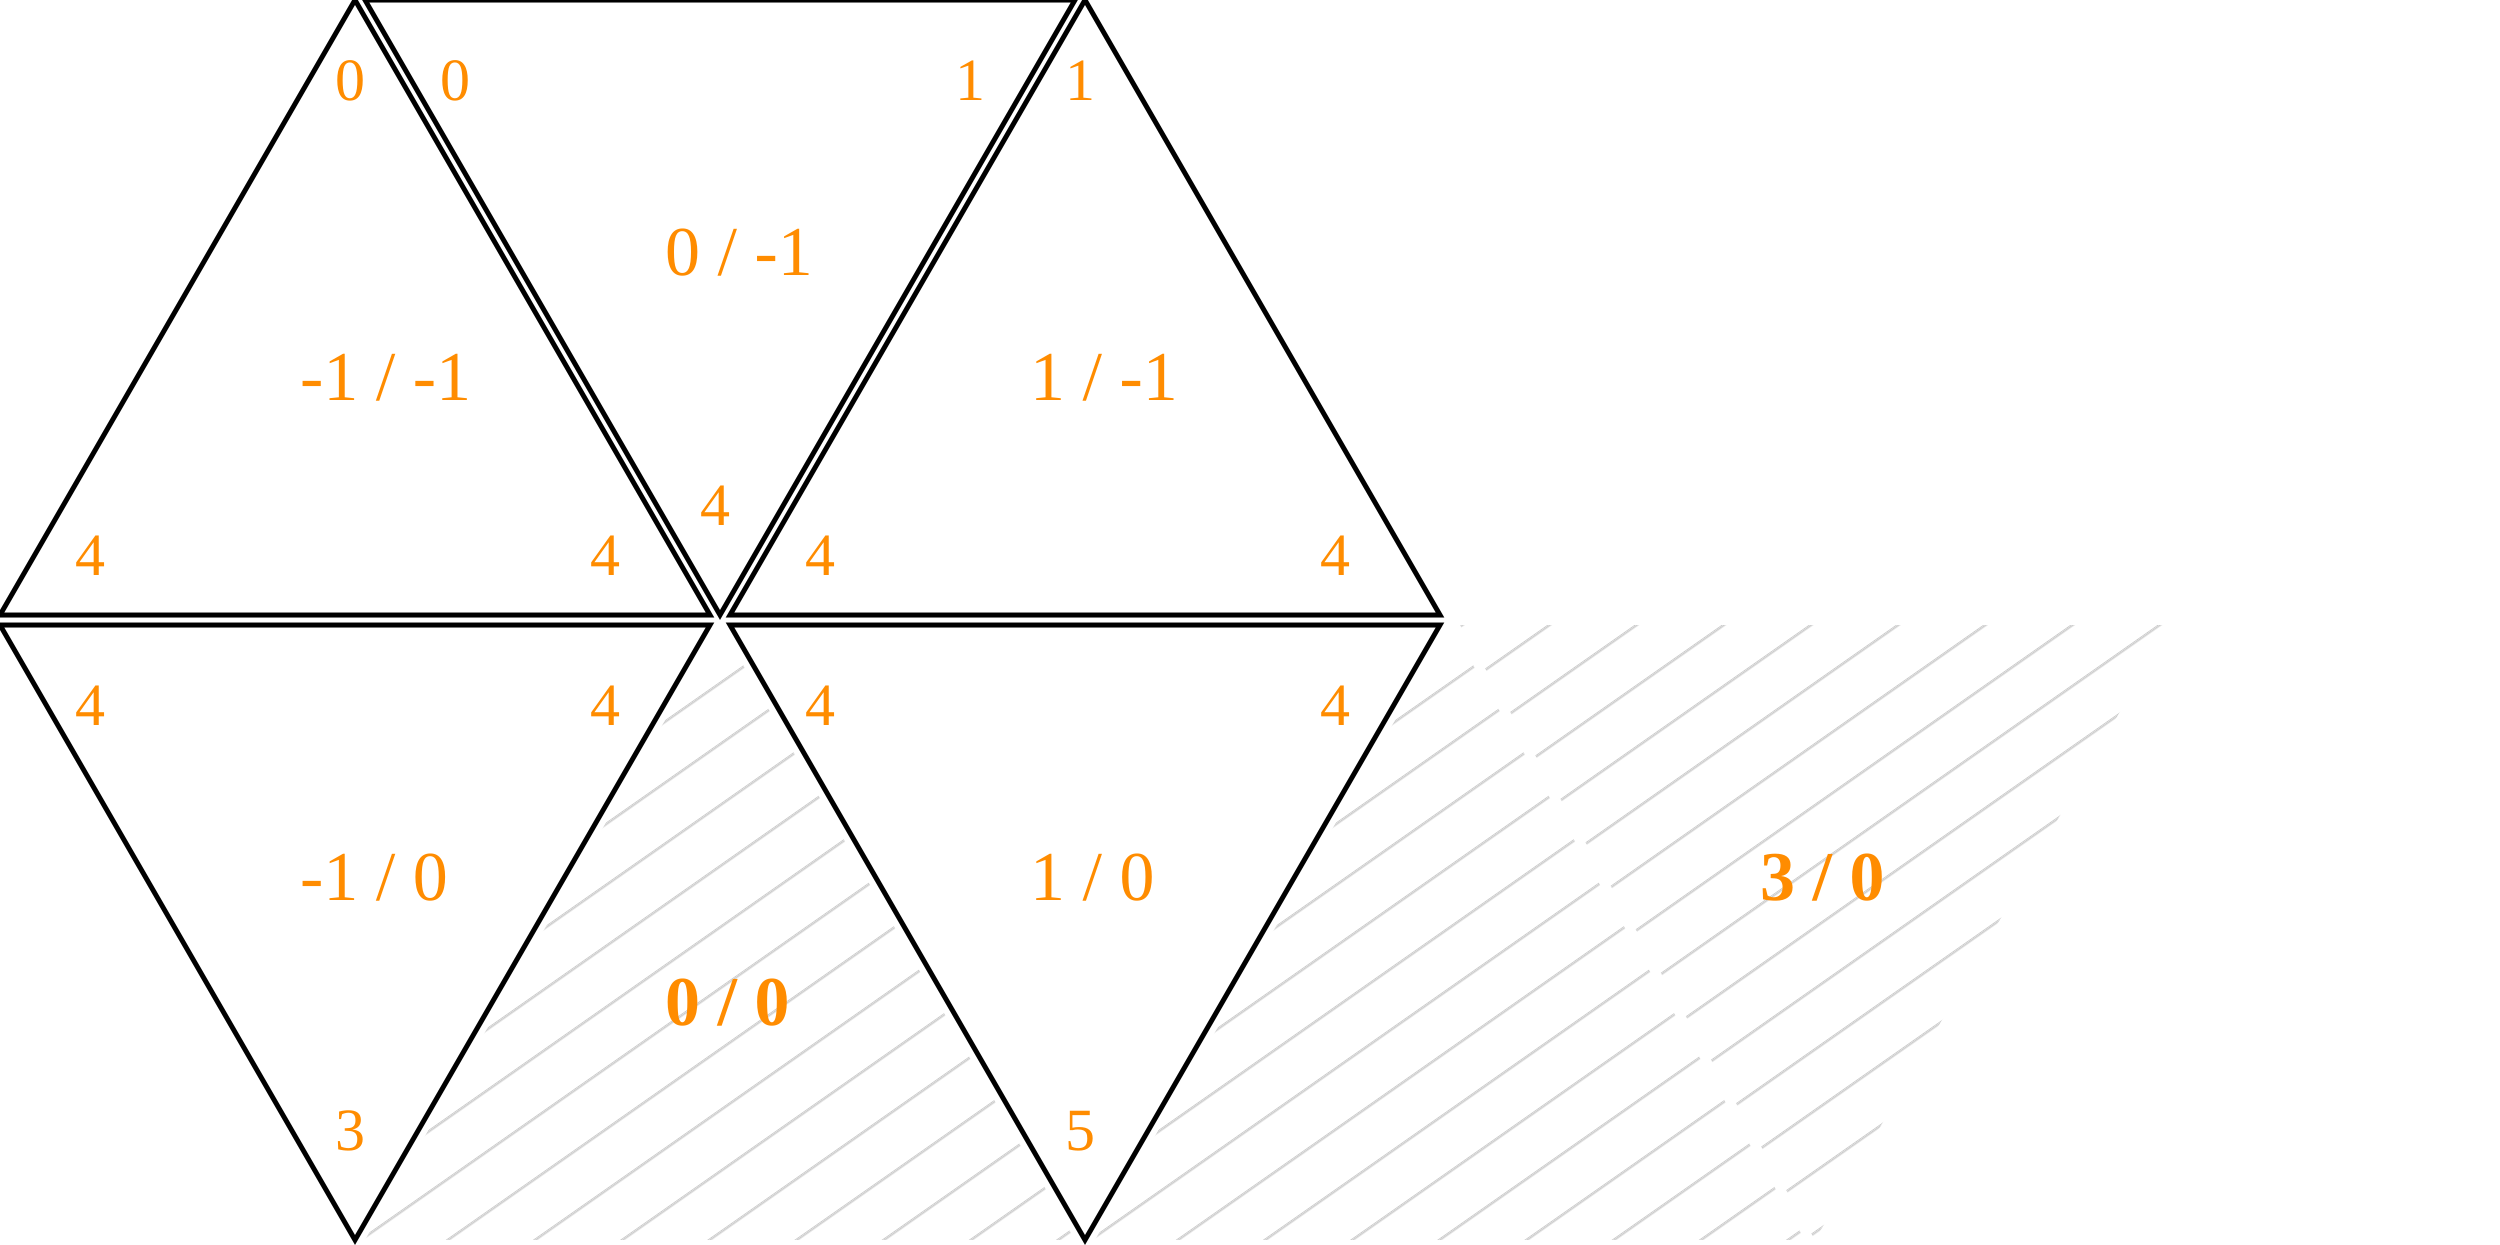
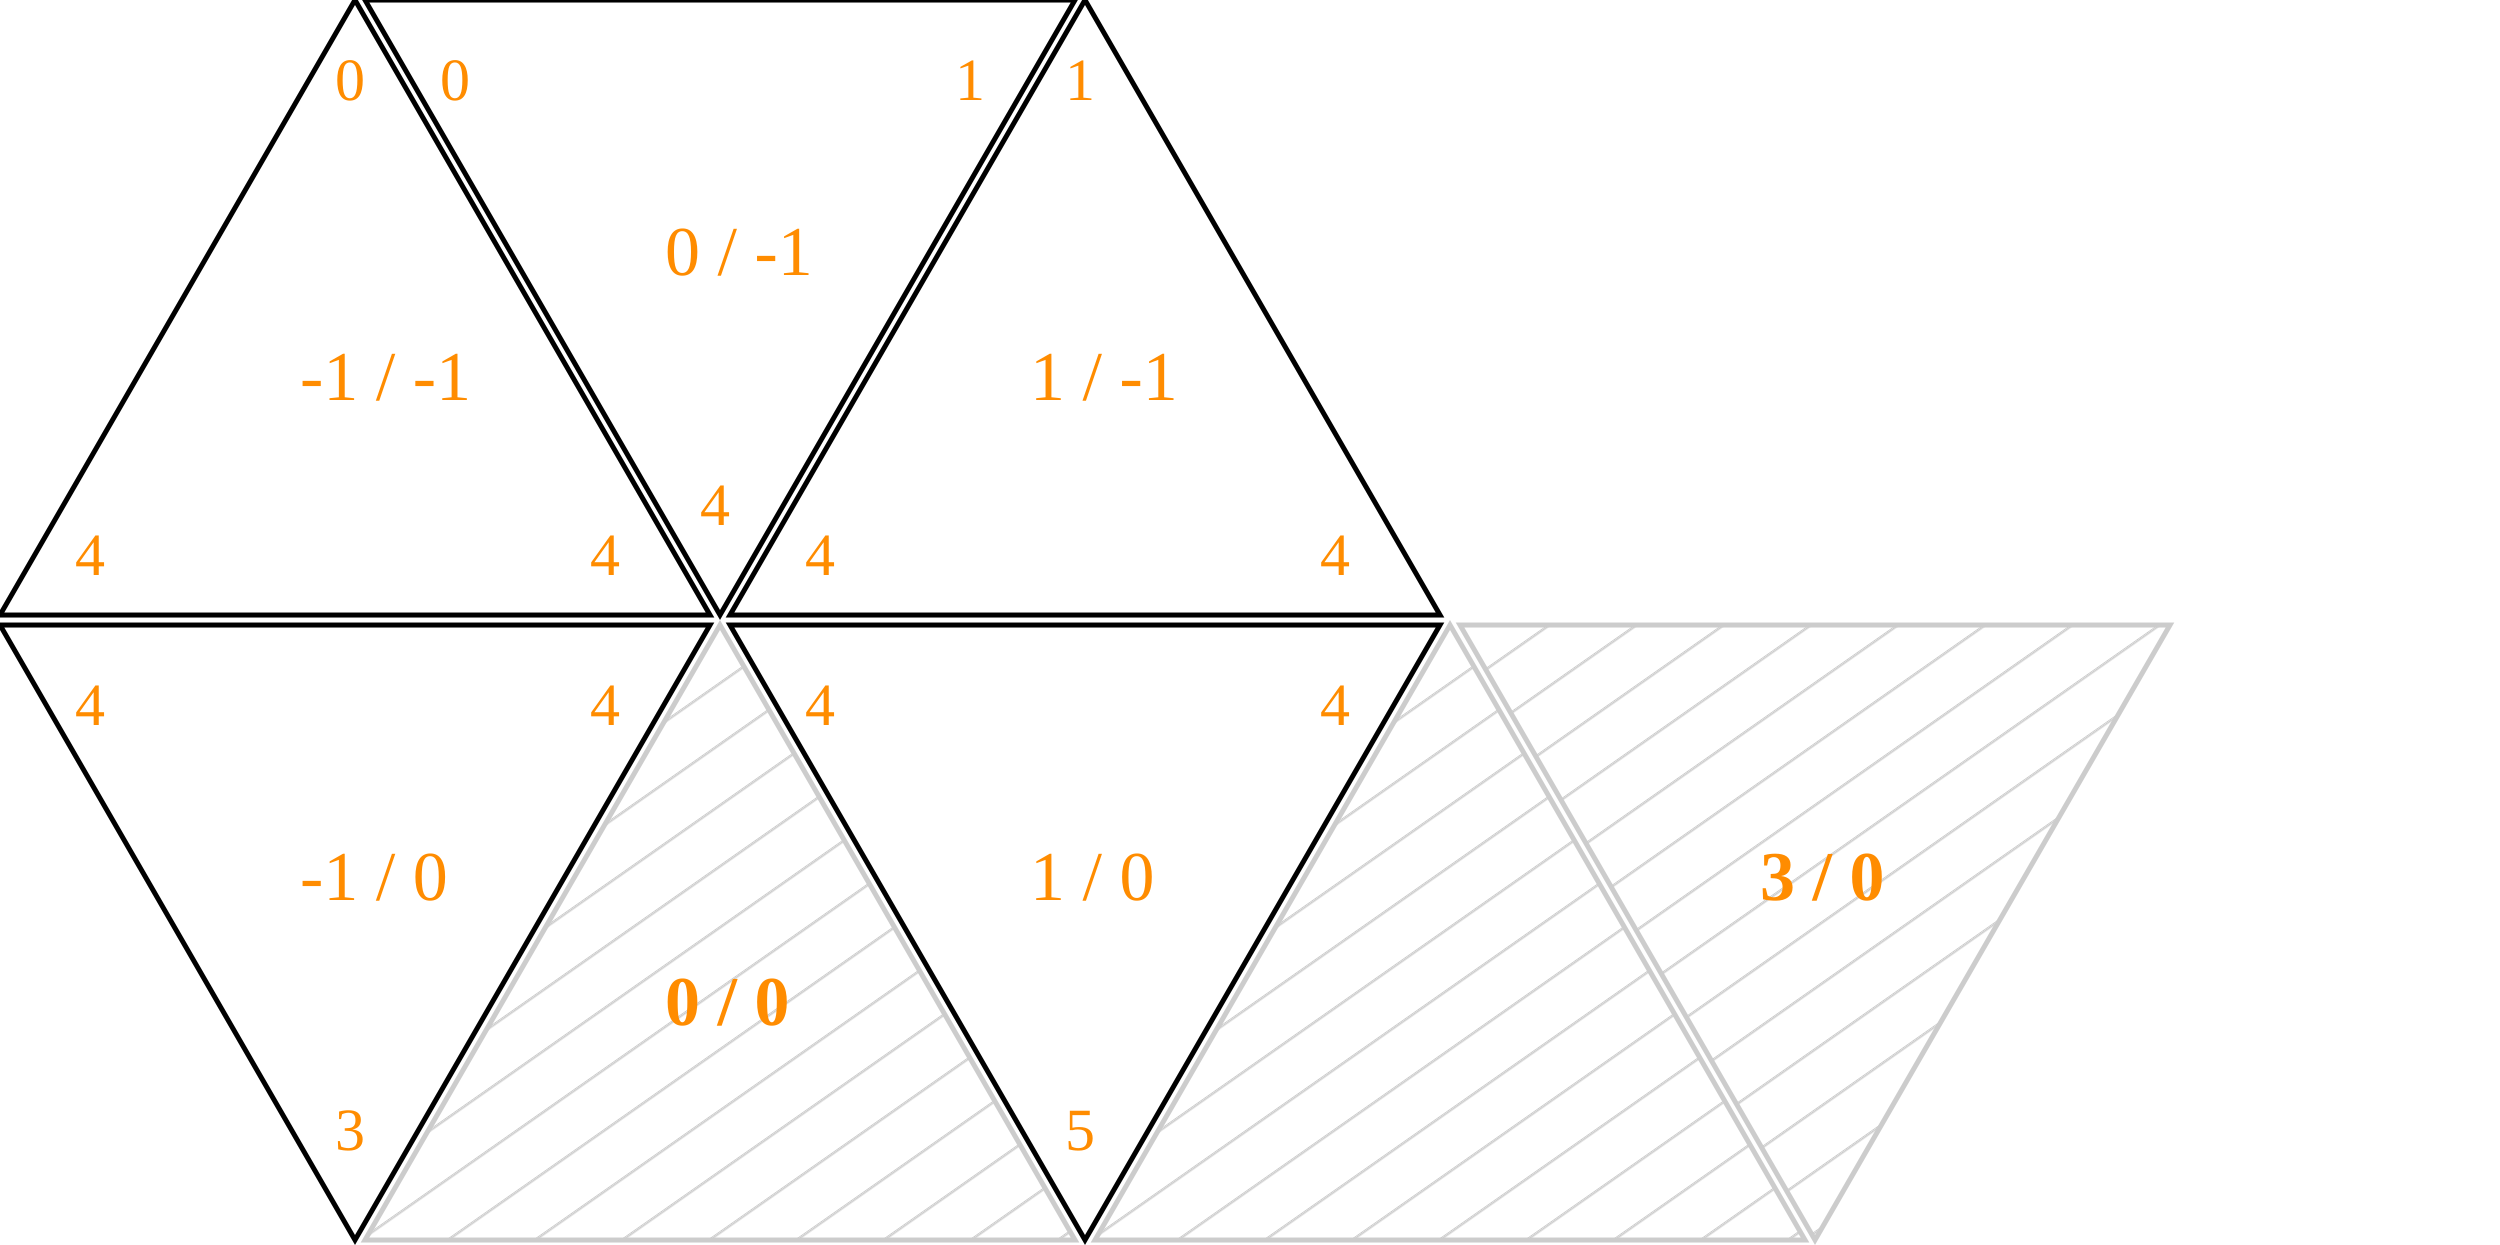
<svg xmlns="http://www.w3.org/2000/svg" version="1.1" width="500" height="249" font-size="12">
  <defs>
    <pattern id="diagonalHatch" width="10" height="10" patternTransform="rotate(55)" patternUnits="userSpaceOnUse" stroke="#ccc">
      <line x1="0" y1="0" x2="0" y2="10" />
    </pattern>
  </defs>
  <g>
    <g transform="translate(0, 0)">
      <polygon points="0,123 71,0 142,123" fill="none" stroke="black" stroke-width="1" />
      <text x="15" y="115" fill="darkorange">4</text>
      <text x="67" y="20" fill="darkorange">0</text>
      <text x="118" y="115" fill="darkorange">4</text>
      <text x="60" y="80" fill="darkorange" font-size="14">-1 / -1</text>
    </g>
    <g transform="translate(73, 0)">
      <polygon points="0,0 71,123 142,0" fill="none" stroke="black" stroke-width="1" />
      <text x="15" y="20" fill="darkorange">0</text>
      <text x="67" y="105" fill="darkorange">4</text>
      <text x="118" y="20" fill="darkorange">1</text>
      <text x="60" y="55" fill="darkorange" font-size="14">0 / -1</text>
    </g>
    <g transform="translate(146, 0)">
      <polygon points="0,123 71,0 142,123" fill="none" stroke="black" stroke-width="1" />
      <text x="15" y="115" fill="darkorange">4</text>
      <text x="67" y="20" fill="darkorange">1</text>
      <text x="118" y="115" fill="darkorange">4</text>
      <text x="60" y="80" fill="darkorange" font-size="14">1 / -1</text>
    </g>
  </g>
  <g transform="translate(-73, 125)">
    <g transform="translate(73, 0)">
      <polygon points="0,0 71,123 142,0" fill="none" stroke="black" stroke-width="1" />
      <text x="15" y="20" fill="darkorange">4</text>
      <text x="67" y="105" fill="darkorange">3</text>
      <text x="118" y="20" fill="darkorange">4</text>
      <text x="60" y="55" fill="darkorange" font-size="14">-1 / 0</text>
    </g>
    <g transform="translate(146, 0)">
-       <polygon points="0,123 71,0 142,123" fill="url(#diagonalHatch)" stroke="none" stroke-width="1" />
+       <polygon points="0,123 71,0 142,123" fill="url(#diagonalHatch)" stroke="#ccc" stroke-width="1" />
      <text x="60" y="80" fill="darkorange" font-weight="bold" font-size="14">0 / 0</text>
    </g>
    <g transform="translate(219, 0)">
      <polygon points="0,0 71,123 142,0" fill="none" stroke="black" stroke-width="1" />
      <text x="15" y="20" fill="darkorange">4</text>
      <text x="67" y="105" fill="darkorange">5</text>
      <text x="118" y="20" fill="darkorange">4</text>
      <text x="60" y="55" fill="darkorange" font-size="14">1 / 0</text>
    </g>
    <g transform="translate(292, 0)">
-       <polygon points="0,123 71,0 142,123" fill="url(#diagonalHatch)" stroke="none" stroke-width="1" />
+       <polygon points="0,123 71,0 142,123" fill="url(#diagonalHatch)" stroke="#ccc" stroke-width="1" />
    </g>
        s

        <g transform="translate(365, 0)">
-       <polygon points="0,0 71,123 142,0" fill="url(#diagonalHatch)" stroke="none" stroke-width="1" />
+       <polygon points="0,0 71,123 142,0" fill="url(#diagonalHatch)" stroke="#ccc" stroke-width="1" />
      <text x="60" y="55" fill="darkorange" font-weight="bold" font-size="14">3 / 0</text>
    </g>
  </g>
</svg>
